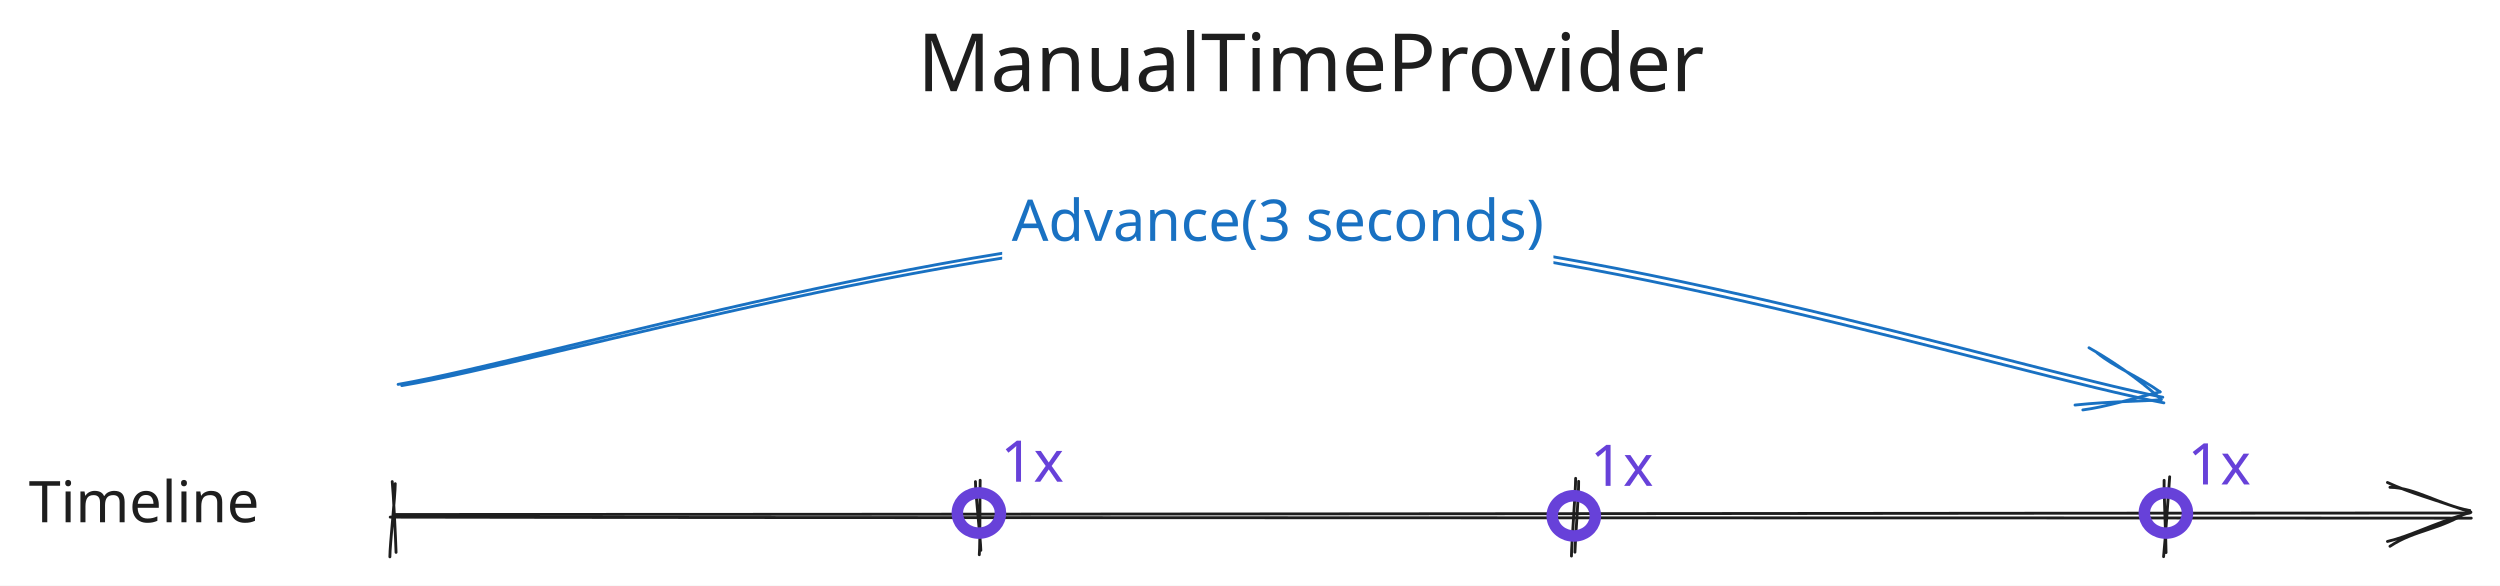
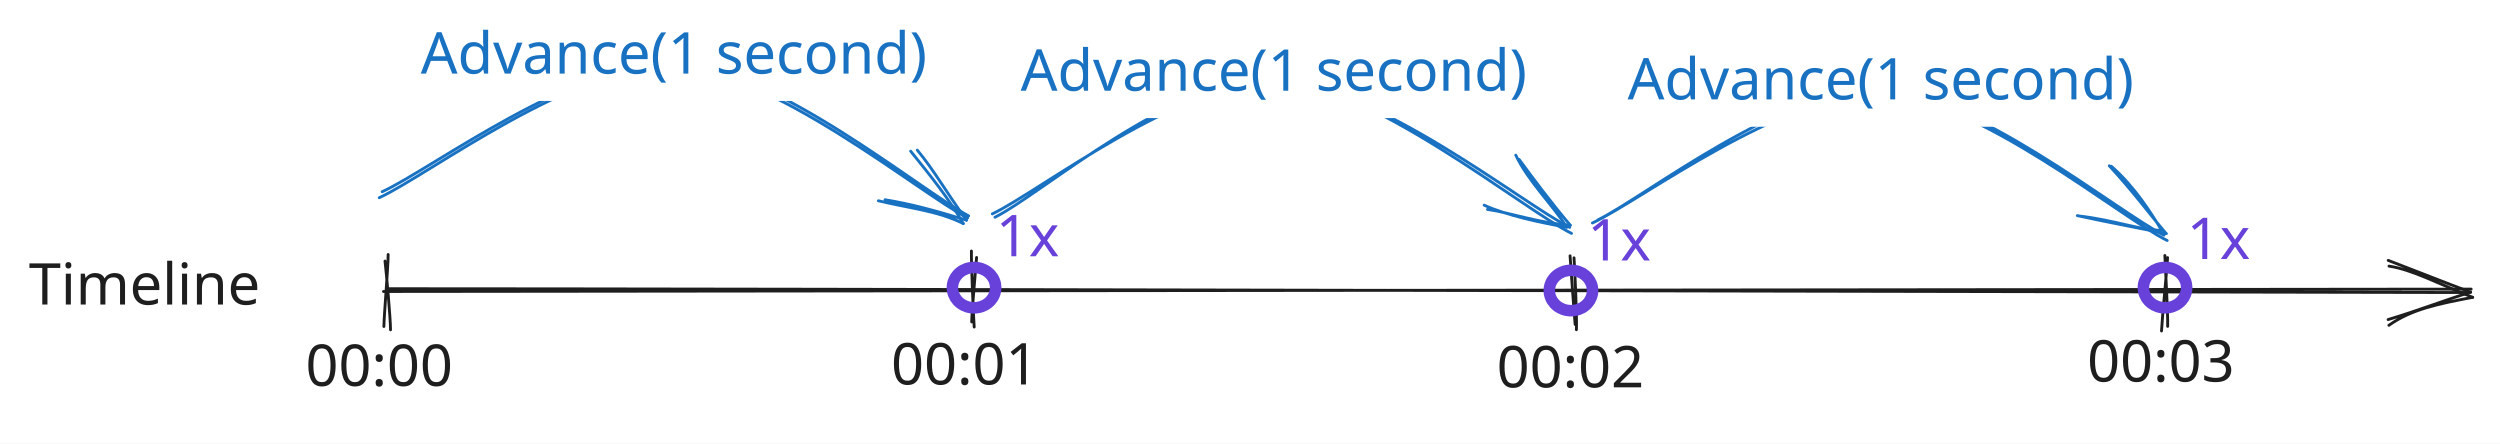
- <svg xmlns="http://www.w3.org/2000/svg" version="1.1" viewBox="0 0 869.834 203.746" width="869.834" height="203.746">
+ <svg xmlns="http://www.w3.org/2000/svg" version="1.1" viewBox="0 0 866.92 153.797" width="866.92" height="153.797">
  <defs>
    <style class="style-fonts">
      @font-face {
        font-family: "Virgil";
        src: url("https://excalidraw.com/Virgil.woff2");
      }
      @font-face {
        font-family: "Cascadia";
        src: url("https://excalidraw.com/Cascadia.woff2");
      }
    </style>
  </defs>
-   <rect x="0" y="0" width="869.834" height="203.746" fill="#ffffff" />
-   <g mask="url(#mask-sJRnDuWJ9r7bTiDNEvvgV)" stroke-linecap="round">
-     <g transform="translate(139.4375 132.9581) rotate(0 306.2667 -23.23263)">
-       <path d="M0.36 1.2 C51.32 -7.3, 203.65 -52.77, 305.84 -51.77 C408.02 -50.76, 562.38 -2.4, 613.45 7.21 M-0.92 0.78 C49.95 -8.02, 202.91 -54.42, 305.24 -53.67 C407.58 -52.92, 561.9 -4.8, 613.07 5.26" stroke="#1971c2" stroke-width="1" fill="none" />
+   <rect x="0" y="0" width="866.92" height="153.797" fill="#ffffff" />
+   <g mask="url(#mask-kaSroHJpckyga9IViHSkF)" stroke-linecap="round">
+     <g transform="translate(131.6796 67.5) rotate(0 102.0269 -18.81941)">
+       <path d="M0.85 -1.02 C17.82 -8.76, 68.58 -47.1, 102.47 -45.7 C136.37 -44.31, 187.41 -1.52, 204.22 7.37 M-0.17 1.06 C16.63 -6.6, 67.77 -45.71, 101.77 -44.53 C135.77 -43.36, 186.89 -0.69, 203.84 8.1" stroke="#1971c2" stroke-width="1" fill="none" />
    </g>
-     <g transform="translate(139.4375 132.9581) rotate(0 306.2667 -23.23263)">
-       <path d="M585.25 9.67 C593.02 8.69, 602.62 5.7, 612.13 3.39 M582.53 7.97 C595.62 6.59, 607.43 6.68, 612.5 6.08" stroke="#1971c2" stroke-width="1" fill="none" />
+     <g transform="translate(131.6796 67.5) rotate(0 102.0269 -18.81941)">
+       <path d="M172.91 2.12 C183.81 4.74, 193.47 5.6, 202.36 10.02 M175.23 1.76 C184.65 3.34, 192.37 5.47, 203.46 8.84" stroke="#1971c2" stroke-width="1" fill="none" />
    </g>
-     <g transform="translate(139.4375 132.9581) rotate(0 306.2667 -23.23263)">
-       <path d="M590.12 -10.26 C596.29 -5.18, 604.4 -2.12, 612.13 3.39 M587.39 -11.96 C598.72 -5.6, 608.63 2.28, 612.5 6.08" stroke="#1971c2" stroke-width="1" fill="none" />
+     <g transform="translate(131.6796 67.5) rotate(0 102.0269 -18.81941)">
+       <path d="M184.11 -15.08 C191.15 -6.3, 196.85 0.64, 202.36 10.02 M186.42 -15.44 C192.17 -8.51, 196.39 -0.99, 203.46 8.84" stroke="#1971c2" stroke-width="1" fill="none" />
    </g>
  </g>
-   <mask id="mask-sJRnDuWJ9r7bTiDNEvvgV">
-     <rect x="0" y="0" fill="#fff" width="852.149" height="291.609" />
-     <rect x="348.692" y="68.277" fill="#000" width="191.8" height="25" opacity="1" />
+   <mask id="mask-kaSroHJpckyga9IViHSkF">
+     <rect x="0" y="0" fill="#fff" width="435.164" height="220.974" />
+     <rect x="147.31" y="10" fill="#000" width="172.74" height="25" opacity="1" />
  </mask>
-   <g transform="translate(348.6922 68.27656) rotate(0 97.012 41.44886)">
-     <text x="95.9" y="0" font-family="Virgil, Segoe UI Emoji" font-size="20px" fill="#1971c2" text-anchor="middle" style="white-space: pre;" direction="ltr" dominant-baseline="text-before-edge">Advance(3 seconds)</text>
+   <g transform="translate(147.3096 10) rotate(0 86.39679 38.68059)">
+     <text x="86.37" y="0" font-family="Virgil, Segoe UI Emoji" font-size="20px" fill="#1971c2" text-anchor="middle" style="white-space: pre;" direction="ltr" dominant-baseline="text-before-edge">Advance(1 second)</text>
+   </g>
+   <g mask="url(#mask-1LXbDrqxClh_vGpP0l_dZ)" stroke-linecap="round">
+     <g transform="translate(343.9701 75.56245) rotate(0 100.5548 -21.41999)">
+       <path d="M1.05 -0.23 C17.17 -8.22, 63.64 -49.12, 96.96 -48.19 C130.28 -47.26, 183.59 -3.37, 200.97 5.37 M0.14 -1.39 C16.63 -9.25, 65.89 -47.99, 99.27 -47.21 C132.64 -46.44, 183.27 -5.42, 200.36 3.29" stroke="#1971c2" stroke-width="1" fill="none" />
+     </g>
+     <g transform="translate(343.9701 75.56245) rotate(0 100.5548 -21.41999)">
+       <path d="M170.68 -4.42 C178.54 -0.85, 190.43 1.7, 199.3 3.22 M171.84 -2.94 C179.39 -1.91, 189.15 1.68, 200.55 2.54" stroke="#1971c2" stroke-width="1" fill="none" />
+     </g>
+     <g transform="translate(343.9701 75.56245) rotate(0 100.5548 -21.41999)">
+       <path d="M181.65 -21.76 C186.01 -12.6, 194.42 -4.56, 199.3 3.22 M182.82 -20.28 C187.28 -14.18, 193.78 -5.45, 200.55 2.54" stroke="#1971c2" stroke-width="1" fill="none" />
+     </g>
+   </g>
+   <mask id="mask-1LXbDrqxClh_vGpP0l_dZ">
+     <rect x="0" y="0" fill="#fff" width="644.644" height="227.56" />
+     <rect x="355.343" y="15.937" fill="#000" width="172.74" height="25" opacity="1" />
+   </mask>
+   <g transform="translate(355.343 15.93656) rotate(0 89.18193 38.2059)">
+     <text x="86.37" y="0" font-family="Virgil, Segoe UI Emoji" font-size="20px" fill="#1971c2" text-anchor="middle" style="white-space: pre;" direction="ltr" dominant-baseline="text-before-edge">Advance(1 second)</text>
+   </g>
+   <g mask="url(#mask-skohqpmh6L2oIga7cDGfU)" stroke-linecap="round">
+     <g transform="translate(552.853 77.36085) rotate(0 99.00443 -20.14829)">
+       <path d="M-0.64 -0.04 C15.82 -7.61, 66.06 -45.8, 99.28 -44.79 C132.49 -43.77, 181.94 -2.19, 198.65 6.04 M1.22 -1.1 C17.48 -9.03, 65.59 -47.21, 98.31 -46.32 C131.02 -45.44, 180.6 -4.44, 197.53 4.19" stroke="#1971c2" stroke-width="1" fill="none" />
+     </g>
+     <g transform="translate(552.853 77.36085) rotate(0 99.00443 -20.14829)">
+       <path d="M168.19 -2.45 C180.14 -1.1, 189.85 2.63, 196.72 2.48 M167.51 -2.59 C179.81 0.09, 189.78 1.88, 198.31 3.64" stroke="#1971c2" stroke-width="1" fill="none" />
+     </g>
+     <g transform="translate(552.853 77.36085) rotate(0 99.00443 -20.14829)">
+       <path d="M179.26 -19.73 C187.52 -12.54, 193.45 -2.91, 196.72 2.48 M178.58 -19.87 C186.96 -10.83, 192.87 -2.7, 198.31 3.64" stroke="#1971c2" stroke-width="1" fill="none" />
+     </g>
+   </g>
+   <mask id="mask-skohqpmh6L2oIga7cDGfU">
+     <rect x="0" y="0" fill="#fff" width="852.177" height="228.361" />
+     <rect x="565.807" y="18.957" fill="#000" width="172.74" height="25" opacity="1" />
+   </mask>
+   <g transform="translate(565.8071 18.95706) rotate(0 86.0504 38.2555)">
+     <text x="86.37" y="0" font-family="Virgil, Segoe UI Emoji" font-size="20px" fill="#1971c2" text-anchor="middle" style="white-space: pre;" direction="ltr" dominant-baseline="text-before-edge">Advance(1 second)</text>
+   </g>
+   <g transform="translate(10 90.09118) rotate(0 36.98996 12.5)">
+     <text x="0" y="0" font-family="Virgil, Segoe UI Emoji" font-size="20px" fill="#1e1e1e" text-anchor="start" style="white-space: pre;" direction="ltr" dominant-baseline="text-before-edge">Timeline</text>
  </g>
  <g stroke-linecap="round">
-     <g transform="translate(136.7304 179.6615) rotate(0 361.0733 -0.2759925)">
-       <path d="M-0.96 0.26 C119.59 0.55, 602.74 0.48, 723.1 0.62 M0.74 -0.65 C121.22 -0.61, 602.1 -1.17, 722.57 -1.17" stroke="#1e1e1e" stroke-width="1" fill="none" />
+     <g transform="translate(133.9076 100.9158) rotate(0 361.0464 -0.1371071)">
+       <path d="M-0.92 0.16 C119.52 0.02, 602.6 -0.52, 723.01 -0.66 M0.8 -0.8 C121.1 -0.81, 601.89 0.35, 722.43 0.53" stroke="#1e1e1e" stroke-width="1" fill="none" />
    </g>
-     <g transform="translate(136.7304 179.6615) rotate(0 361.0733 -0.2759925)">
-       <path d="M694.82 10.41 C703.54 4.6, 712.34 4.8, 722.55 -2.01 M693.95 8.73 C701.89 6.87, 708.59 3.04, 722.94 -1.45" stroke="#1e1e1e" stroke-width="1" fill="none" />
+     <g transform="translate(133.9076 100.9158) rotate(0 361.0464 -0.1371071)">
+       <path d="M694.48 11.89 C702.48 6.24, 711.78 4.45, 723.53 2.19 M694.21 9.9 C704.83 6.72, 713.83 3.17, 722.82 0.41" stroke="#1e1e1e" stroke-width="1" fill="none" />
    </g>
-     <g transform="translate(136.7304 179.6615) rotate(0 361.0733 -0.2759925)">
-       <path d="M694.81 -10.11 C703.34 -10.07, 712.14 -4.04, 722.55 -2.01 M693.94 -11.79 C701.91 -8.12, 708.61 -6.42, 722.94 -1.45" stroke="#1e1e1e" stroke-width="1" fill="none" />
+     <g transform="translate(133.9076 100.9158) rotate(0 361.0464 -0.1371071)">
+       <path d="M694.52 -8.63 C702.53 -7.46, 711.82 -2.43, 723.53 2.19 M694.25 -10.62 C704.66 -6.64, 713.65 -3.04, 722.82 0.41" stroke="#1e1e1e" stroke-width="1" fill="none" />
    </g>
  </g>
  <mask />
  <g stroke-linecap="round">
-     <g transform="translate(136.7304 167.6615) rotate(0 -0.005928563 12.99363)">
-       <path d="M0.79 0.62 C0.77 4.93, -1.08 22.02, -1.08 26.08 M-0.26 -0.1 C0.16 3.87, 0.95 20.13, 1.07 24.53" stroke="#1e1e1e" stroke-width="1" fill="none" />
+     <g transform="translate(133.9076 88.91585) rotate(0 0.3591811 12.402)">
+       <path d="M0.69 -0.66 C0.72 3.36, -0.7 19.91, -0.79 24.3 M-0.4 1.61 C0.09 5.76, 1.53 21.79, 1.51 25.46" stroke="#1e1e1e" stroke-width="1" fill="none" />
    </g>
  </g>
  <mask />
  <g stroke-linecap="round">
-     <g transform="translate(340.4696 166.4917) rotate(0 -0.1428324 13.5651)">
-       <path d="M-1.08 1.08 C-1.08 5.15, 0.7 21.07, 0.79 24.99 M0.56 0.61 C0.4 4.82, 0.61 22.33, 0.26 26.52" stroke="#1e1e1e" stroke-width="1" fill="none" />
+     <g transform="translate(337.6468 87.74604) rotate(0 0.100025 12.47993)">
+       <path d="M-0.79 -0.7 C-0.88 3.68, -0.13 21.28, 0.17 25.66 M1 1.54 C0.71 5.64, -0.65 20.22, -0.69 23.89" stroke="#1e1e1e" stroke-width="1" fill="none" />
    </g>
  </g>
  <mask />
  <g stroke-linecap="round">
-     <g transform="translate(548.4696 167.4917) rotate(0 -0.4581801 12.45873)">
-       <path d="M0.79 -0.01 C0.89 3.91, -0.4 20.5, -0.5 24.63 M-0.25 -1.06 C-0.26 3.55, -1.67 21.47, -1.71 25.98" stroke="#1e1e1e" stroke-width="1" fill="none" />
+     <g transform="translate(545.6468 88.74604) rotate(0 -0.08352133 12.77574)">
+       <path d="M0.17 0.66 C0.47 5.04, 1.21 21.36, 1 25.59 M-1.2 -0.03 C-0.9 4.05, 0.17 19.73, 0.57 23.77" stroke="#1e1e1e" stroke-width="1" fill="none" />
    </g>
  </g>
  <mask />
  <g stroke-linecap="round">
-     <g transform="translate(753.4696 167.4917) rotate(0 0.3739874 12.29355)">
-       <path d="M-0.5 -0.37 C-0.61 3.76, 0.17 20.62, 0.17 24.77 M1.43 -1.6 C1.12 2.71, -0.19 21.65, -0.69 26.19" stroke="#1e1e1e" stroke-width="1" fill="none" />
+     <g transform="translate(750.6468 88.74604) rotate(0 -0.02904863 12.93182)">
+       <path d="M1 0.59 C0.78 4.81, -0.94 22.11, -1.1 26.02 M0.06 -0.15 C0.19 3.7, 1.17 20.27, 1.03 24.43" stroke="#1e1e1e" stroke-width="1" fill="none" />
    </g>
  </g>
  <mask />
-   <g transform="translate(10 166.1872) rotate(0 36.98996 12.5)">
-     <text x="0" y="0" font-family="Virgil, Segoe UI Emoji" font-size="20px" fill="#1e1e1e" text-anchor="start" style="white-space: pre;" direction="ltr" dominant-baseline="text-before-edge">Timeline</text>
-   </g>
-   <g stroke-linecap="round" transform="translate(333.0909 171.4896) rotate(0 7.5 7)">
+   <g stroke-linecap="round" transform="translate(330.2681 92.74393) rotate(0 7.5 7)">
    <path d="M15 7 C15 7.41, 14.96 7.82, 14.89 8.22 C14.81 8.61, 14.7 9.01, 14.55 9.39 C14.4 9.77, 14.21 10.15, 14 10.5 C13.78 10.85, 13.52 11.19, 13.25 11.5 C12.97 11.81, 12.65 12.1, 12.32 12.36 C11.99 12.62, 11.63 12.86, 11.25 13.06 C10.87 13.26, 10.47 13.44, 10.07 13.58 C9.66 13.72, 9.23 13.82, 8.8 13.89 C8.37 13.96, 7.93 14, 7.5 14 C7.07 14, 6.63 13.96, 6.2 13.89 C5.77 13.82, 5.34 13.72, 4.93 13.58 C4.53 13.44, 4.13 13.26, 3.75 13.06 C3.37 12.86, 3.01 12.62, 2.68 12.36 C2.35 12.1, 2.03 11.81, 1.75 11.5 C1.48 11.19, 1.22 10.85, 1 10.5 C0.79 10.15, 0.6 9.77, 0.45 9.39 C0.3 9.01, 0.19 8.61, 0.11 8.22 C0.04 7.82, 0 7.41, 0 7 C0 6.59, 0.04 6.18, 0.11 5.78 C0.19 5.39, 0.3 4.99, 0.45 4.61 C0.6 4.23, 0.79 3.85, 1 3.5 C1.22 3.15, 1.48 2.81, 1.75 2.5 C2.03 2.19, 2.35 1.9, 2.68 1.64 C3.01 1.38, 3.37 1.14, 3.75 0.94 C4.13 0.74, 4.53 0.56, 4.93 0.42 C5.34 0.28, 5.77 0.18, 6.2 0.11 C6.63 0.04, 7.07 0, 7.5 0 C7.93 0, 8.37 0.04, 8.8 0.11 C9.23 0.18, 9.66 0.28, 10.07 0.42 C10.47 0.56, 10.87 0.74, 11.25 0.94 C11.63 1.14, 11.99 1.38, 12.32 1.64 C12.65 1.9, 12.97 2.19, 13.25 2.5 C13.52 2.81, 13.78 3.15, 14 3.5 C14.21 3.85, 14.4 4.23, 14.55 4.61 C14.7 4.99, 14.81 5.39, 14.89 5.78 C14.96 6.18, 14.98 6.8, 15 7 C15.02 7.2, 15.02 6.8, 15 7" stroke="#6741d9" stroke-width="4" fill="none" />
  </g>
-   <g stroke-linecap="round" transform="translate(540.0755 172.4794) rotate(0 7.5 7)">
+   <g stroke-linecap="round" transform="translate(537.2527 93.73369) rotate(0 7.5 7)">
    <path d="M15 7 C15 7.41, 14.96 7.82, 14.89 8.22 C14.81 8.61, 14.7 9.01, 14.55 9.39 C14.4 9.77, 14.21 10.15, 14 10.5 C13.78 10.85, 13.52 11.19, 13.25 11.5 C12.97 11.81, 12.65 12.1, 12.32 12.36 C11.99 12.62, 11.63 12.86, 11.25 13.06 C10.87 13.26, 10.47 13.44, 10.07 13.58 C9.66 13.72, 9.23 13.82, 8.8 13.89 C8.37 13.96, 7.93 14, 7.5 14 C7.07 14, 6.63 13.96, 6.2 13.89 C5.77 13.82, 5.34 13.72, 4.93 13.58 C4.53 13.44, 4.13 13.26, 3.75 13.06 C3.37 12.86, 3.01 12.62, 2.68 12.36 C2.35 12.1, 2.03 11.81, 1.75 11.5 C1.48 11.19, 1.22 10.85, 1 10.5 C0.79 10.15, 0.6 9.77, 0.45 9.39 C0.3 9.01, 0.19 8.61, 0.11 8.22 C0.04 7.82, 0 7.41, 0 7 C0 6.59, 0.04 6.18, 0.11 5.78 C0.19 5.39, 0.3 4.99, 0.45 4.61 C0.6 4.23, 0.79 3.85, 1 3.5 C1.22 3.15, 1.48 2.81, 1.75 2.5 C2.03 2.19, 2.35 1.9, 2.68 1.64 C3.01 1.38, 3.37 1.14, 3.75 0.94 C4.13 0.74, 4.53 0.56, 4.93 0.42 C5.34 0.28, 5.77 0.18, 6.2 0.11 C6.63 0.04, 7.07 0, 7.5 0 C7.93 0, 8.37 0.04, 8.8 0.11 C9.23 0.18, 9.66 0.28, 10.07 0.42 C10.47 0.56, 10.87 0.74, 11.25 0.94 C11.63 1.14, 11.99 1.38, 12.32 1.64 C12.65 1.9, 12.97 2.19, 13.25 2.5 C13.52 2.81, 13.78 3.15, 14 3.5 C14.21 3.85, 14.4 4.23, 14.55 4.61 C14.7 4.99, 14.81 5.39, 14.89 5.78 C14.96 6.18, 14.98 6.8, 15 7 C15.02 7.2, 15.02 6.8, 15 7" stroke="#6741d9" stroke-width="4" fill="none" />
  </g>
-   <g stroke-linecap="round" transform="translate(746.0858 171.4896) rotate(0 7.5 7)">
+   <g stroke-linecap="round" transform="translate(743.263 92.74393) rotate(0 7.5 7)">
    <path d="M15 7 C15 7.41, 14.96 7.82, 14.89 8.22 C14.81 8.61, 14.7 9.01, 14.55 9.39 C14.4 9.77, 14.21 10.15, 14 10.5 C13.78 10.85, 13.52 11.19, 13.25 11.5 C12.97 11.81, 12.65 12.1, 12.32 12.36 C11.99 12.62, 11.63 12.86, 11.25 13.06 C10.87 13.26, 10.47 13.44, 10.07 13.58 C9.66 13.72, 9.23 13.82, 8.8 13.89 C8.37 13.96, 7.93 14, 7.5 14 C7.07 14, 6.63 13.96, 6.2 13.89 C5.77 13.82, 5.34 13.72, 4.93 13.58 C4.53 13.44, 4.13 13.26, 3.75 13.06 C3.37 12.86, 3.01 12.62, 2.68 12.36 C2.35 12.1, 2.03 11.81, 1.75 11.5 C1.48 11.19, 1.22 10.85, 1 10.5 C0.79 10.15, 0.6 9.77, 0.45 9.39 C0.3 9.01, 0.19 8.61, 0.11 8.22 C0.04 7.82, 0 7.41, 0 7 C0 6.59, 0.04 6.18, 0.11 5.78 C0.19 5.39, 0.3 4.99, 0.45 4.61 C0.6 4.23, 0.79 3.85, 1 3.5 C1.22 3.15, 1.48 2.81, 1.75 2.5 C2.03 2.19, 2.35 1.9, 2.68 1.64 C3.01 1.38, 3.37 1.14, 3.75 0.94 C4.13 0.74, 4.53 0.56, 4.93 0.42 C5.34 0.28, 5.77 0.18, 6.2 0.11 C6.63 0.04, 7.07 0, 7.5 0 C7.93 0, 8.37 0.04, 8.8 0.11 C9.23 0.18, 9.66 0.28, 10.07 0.42 C10.47 0.56, 10.87 0.74, 11.25 0.94 C11.63 1.14, 11.99 1.38, 12.32 1.64 C12.65 1.9, 12.97 2.19, 13.25 2.5 C13.52 2.81, 13.78 3.15, 14 3.5 C14.21 3.85, 14.4 4.23, 14.55 4.61 C14.7 4.99, 14.81 5.39, 14.89 5.78 C14.96 6.18, 14.98 6.8, 15 7 C15.02 7.2, 15.02 6.8, 15 7" stroke="#6741d9" stroke-width="4" fill="none" />
  </g>
-   <g transform="translate(348.1524 152.087) rotate(0 8.329994 12.5)">
+   <g transform="translate(345.3296 73.34129) rotate(0 8.329994 12.5)">
    <text x="0" y="0" font-family="Virgil, Segoe UI Emoji" font-size="20px" fill="#6741d9" text-anchor="start" style="white-space: pre;" direction="ltr" dominant-baseline="text-before-edge">1x</text>
  </g>
-   <g transform="translate(553.2779 153.5357) rotate(0 8.329994 12.5)">
+   <g transform="translate(550.4551 74.79005) rotate(0 8.329994 12.5)">
    <text x="0" y="0" font-family="Virgil, Segoe UI Emoji" font-size="20px" fill="#6741d9" text-anchor="start" style="white-space: pre;" direction="ltr" dominant-baseline="text-before-edge">1x</text>
  </g>
-   <g transform="translate(761.1258 153.0409) rotate(0 8.329994 12.5)">
+   <g transform="translate(758.303 74.29518) rotate(0 8.329994 12.5)">
    <text x="0" y="0" font-family="Virgil, Segoe UI Emoji" font-size="20px" fill="#6741d9" text-anchor="start" style="white-space: pre;" direction="ltr" dominant-baseline="text-before-edge">1x</text>
  </g>
-   <g transform="translate(319.2282 10) rotate(0 133.476 17.5)">
-     <text x="0" y="0" font-family="Virgil, Segoe UI Emoji" font-size="28px" fill="#1e1e1e" text-anchor="start" style="white-space: pre;" direction="ltr" dominant-baseline="text-before-edge">ManualTimeProvider</text>
+   <g transform="translate(105.9335 118.2967) rotate(0 29.93999 12.5)">
+     <text x="0" y="0" font-family="Virgil, Segoe UI Emoji" font-size="20px" fill="#1e1e1e" text-anchor="start" style="white-space: pre;" direction="ltr" dominant-baseline="text-before-edge">00:00</text>
+   </g>
+   <g transform="translate(308.9935 117.7967) rotate(0 25.76999 12.5)">
+     <text x="0" y="0" font-family="Virgil, Segoe UI Emoji" font-size="20px" fill="#1e1e1e" text-anchor="start" style="white-space: pre;" direction="ltr" dominant-baseline="text-before-edge">00:01</text>
+   </g>
+   <g transform="translate(518.9935 118.7967) rotate(0 30.17999 12.5)">
+     <text x="0" y="0" font-family="Virgil, Segoe UI Emoji" font-size="20px" fill="#1e1e1e" text-anchor="start" style="white-space: pre;" direction="ltr" dominant-baseline="text-before-edge">00:02</text>
+   </g>
+   <g transform="translate(723.7535 116.7967) rotate(0 29.86999 12.5)">
+     <text x="0" y="0" font-family="Virgil, Segoe UI Emoji" font-size="20px" fill="#1e1e1e" text-anchor="start" style="white-space: pre;" direction="ltr" dominant-baseline="text-before-edge">00:03</text>
  </g>
</svg>
